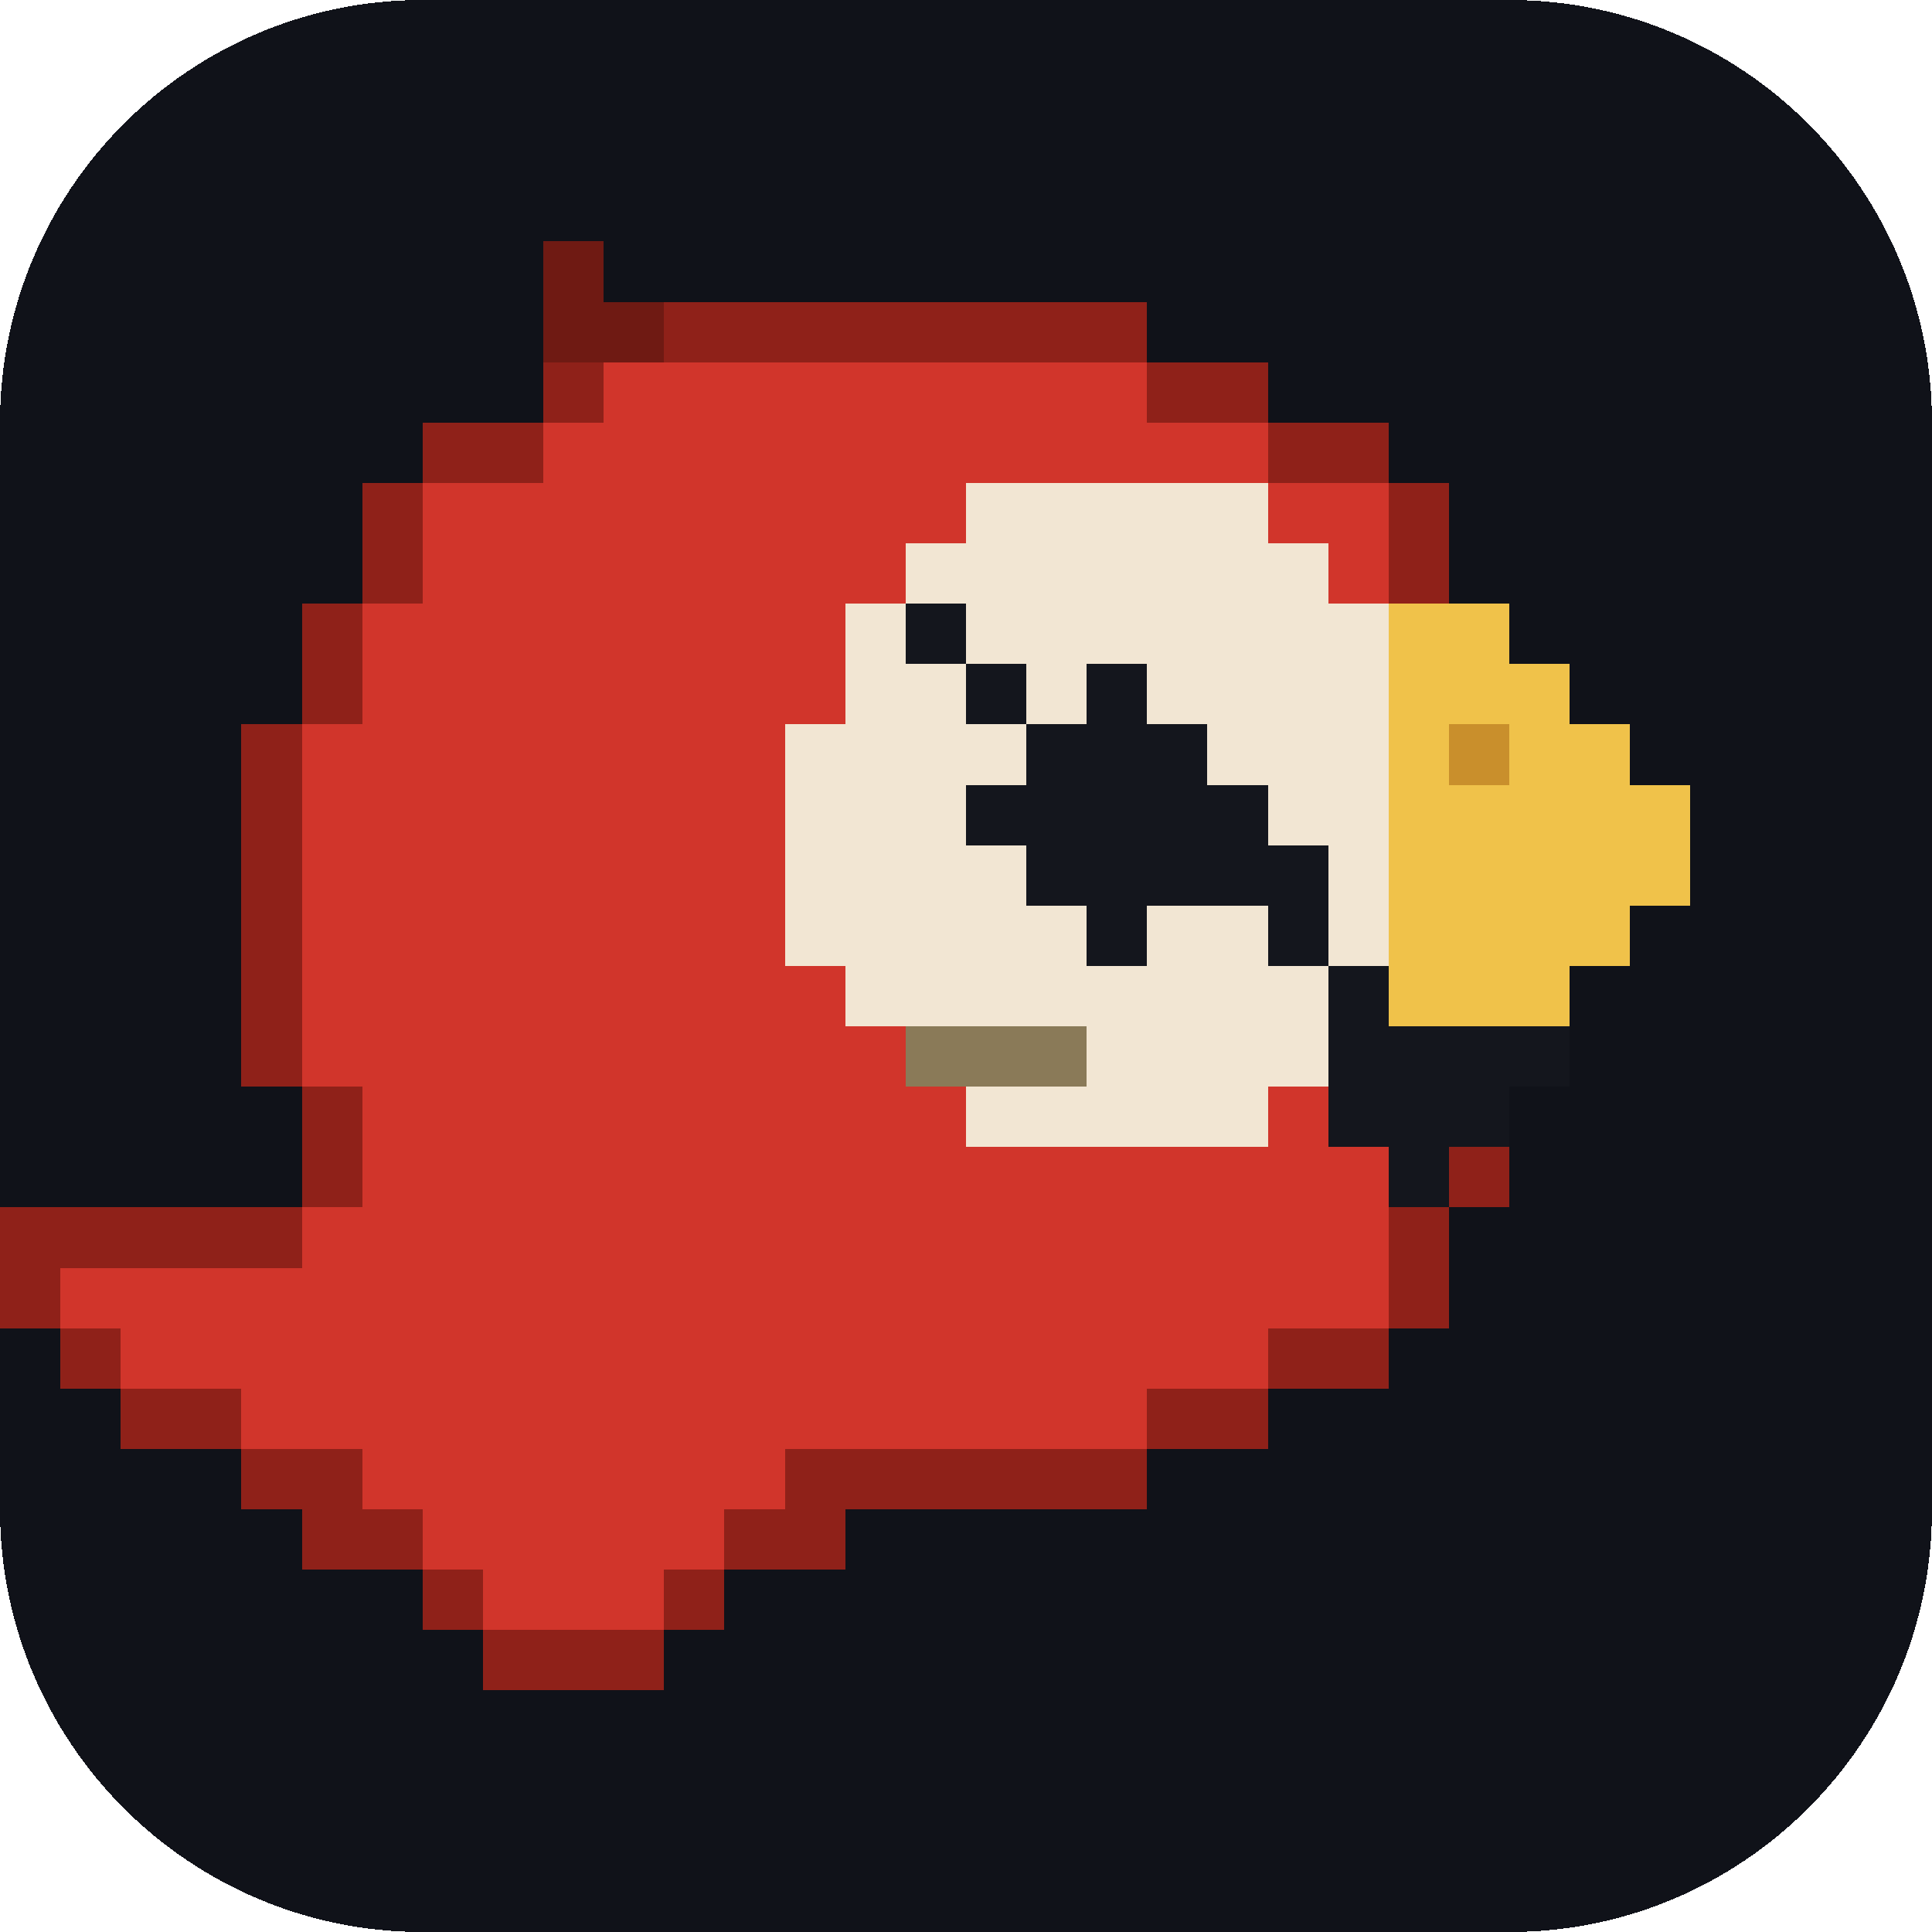
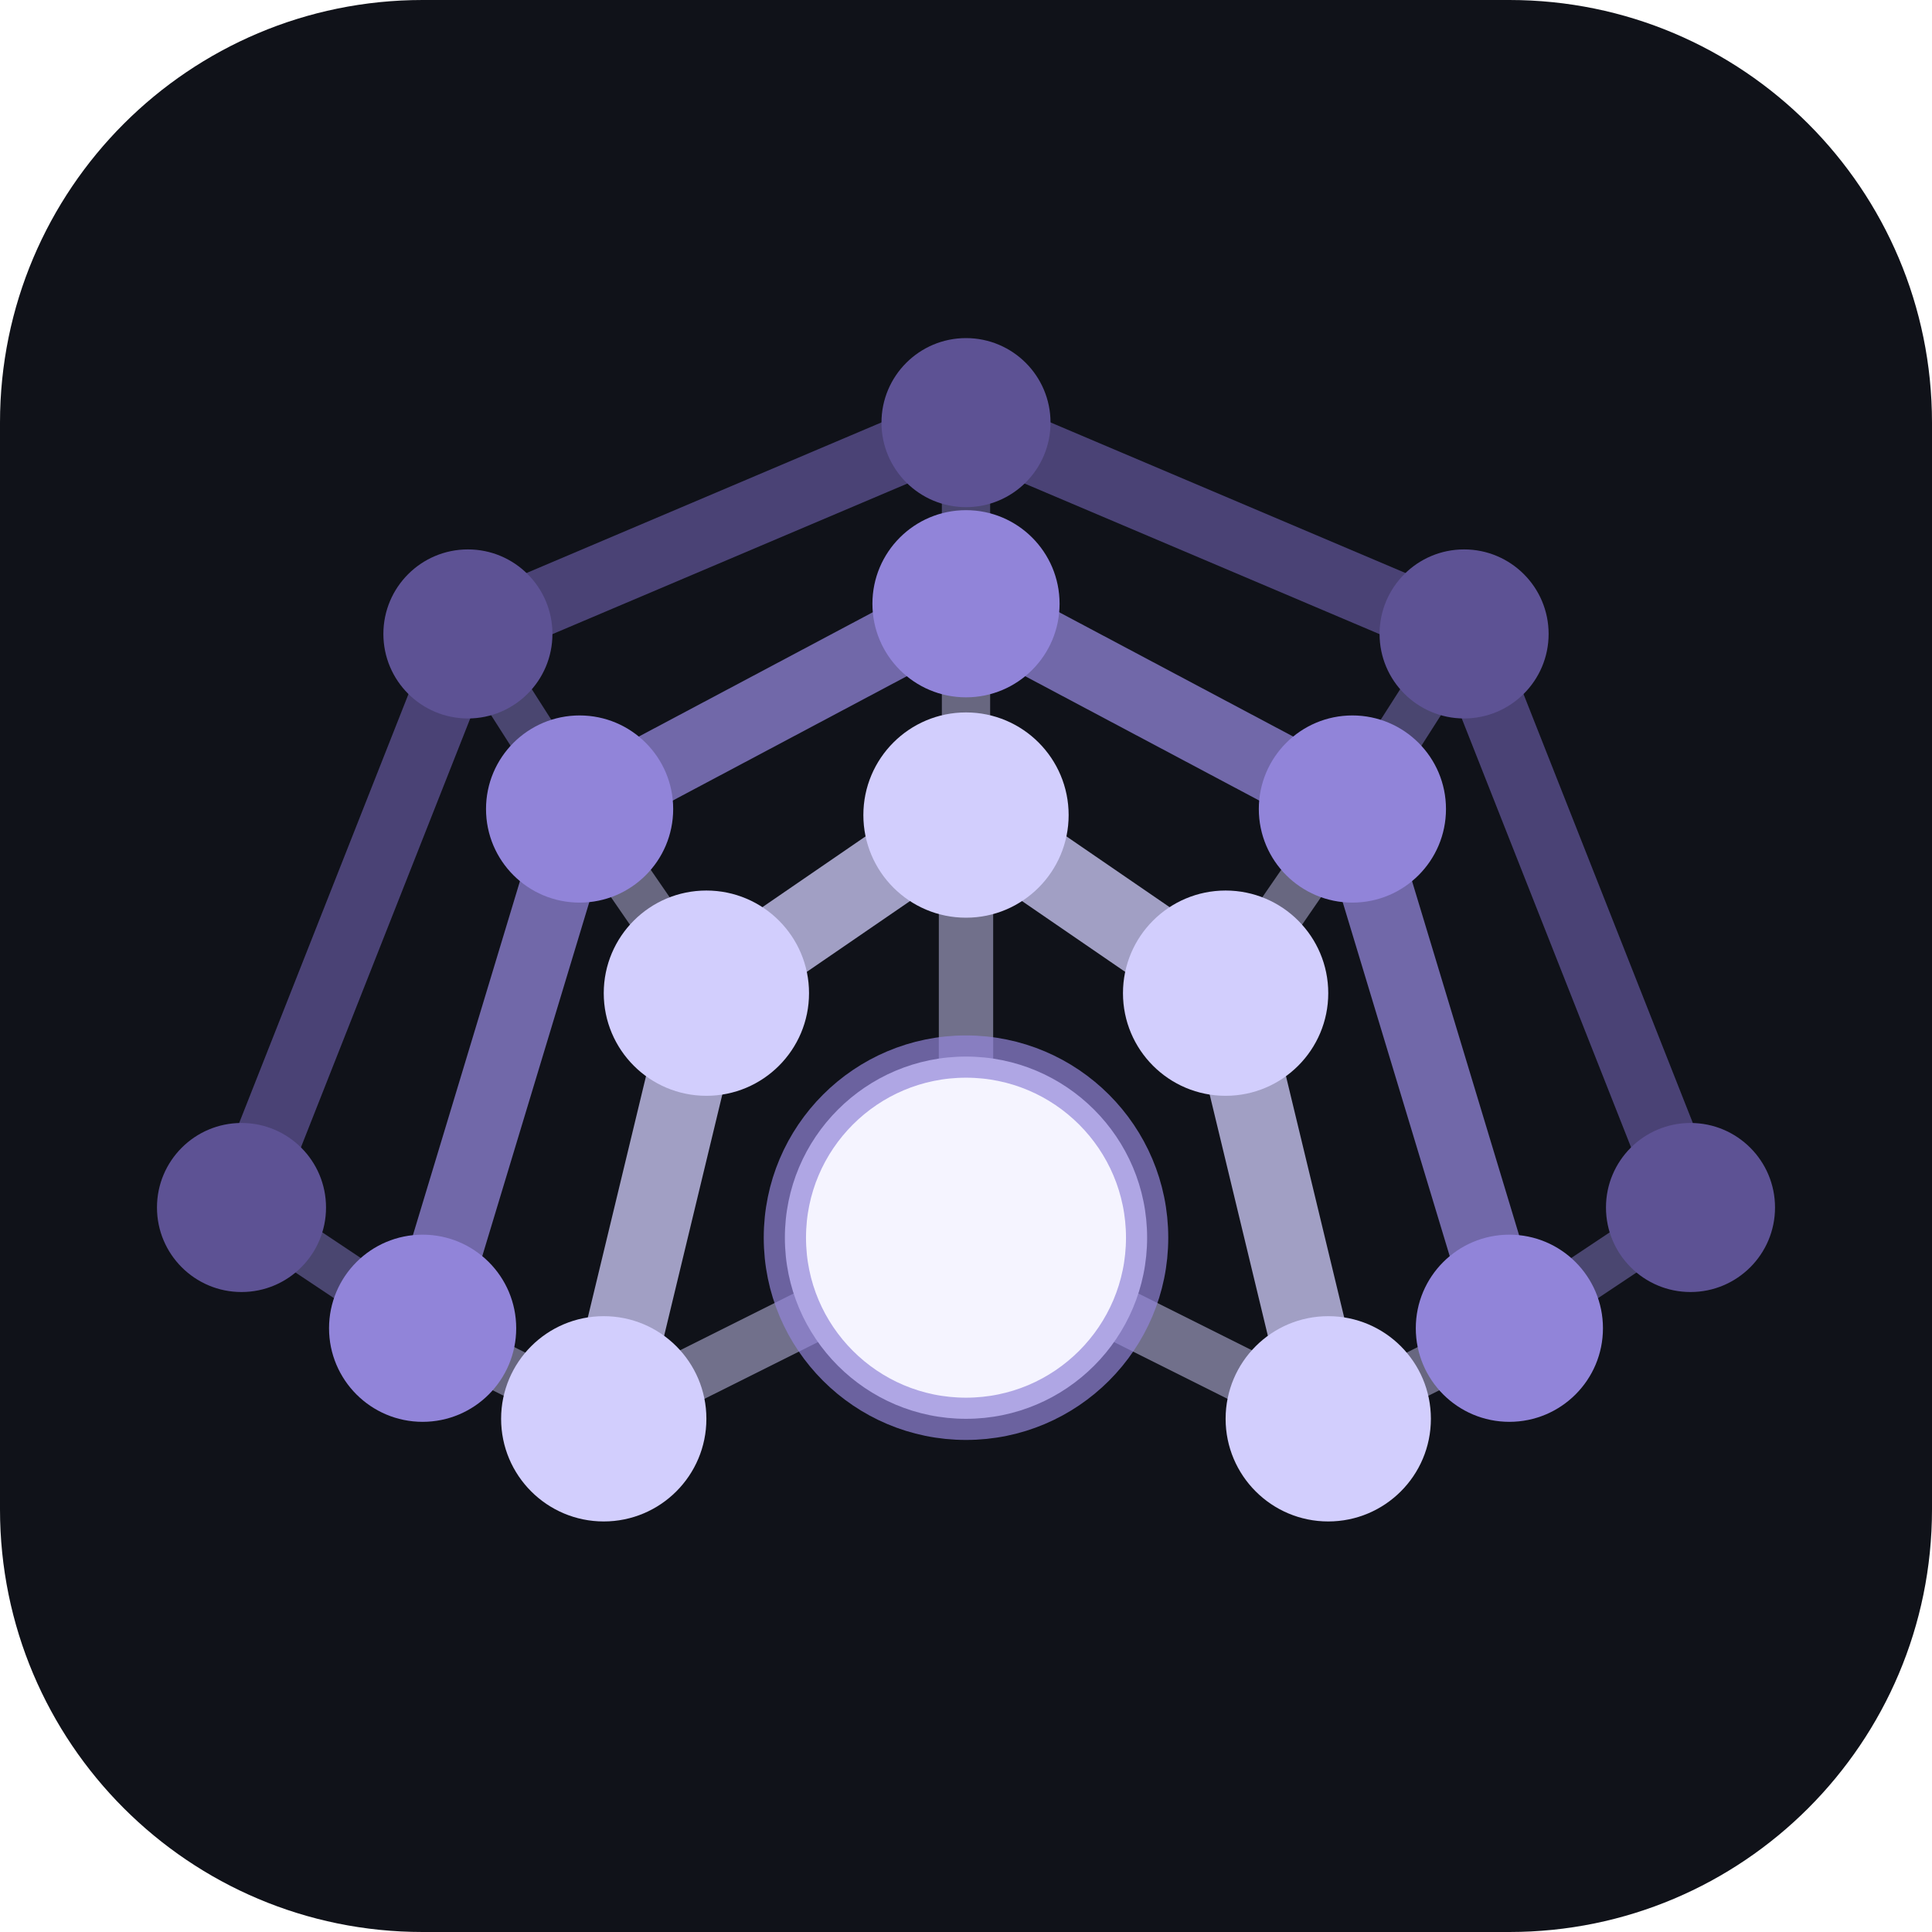
- <svg xmlns="http://www.w3.org/2000/svg" viewBox="0 0 544 544" width="544" height="544" shape-rendering="crispEdges">
-   <rect width="544" height="544" rx="119" fill="#101219" />
-   <rect x="153" y="68" width="17" height="17" fill="#6f1a13" />
-   <rect x="153" y="85" width="17" height="17" fill="#6f1a13" />
-   <rect x="170" y="85" width="17" height="17" fill="#6f1a13" />
-   <rect x="187" y="85" width="17" height="17" fill="#8f2119" />
-   <rect x="204" y="85" width="17" height="17" fill="#8f2119" />
-   <rect x="221" y="85" width="17" height="17" fill="#8f2119" />
-   <rect x="238" y="85" width="17" height="17" fill="#8f2119" />
-   <rect x="255" y="85" width="17" height="17" fill="#8f2119" />
-   <rect x="272" y="85" width="17" height="17" fill="#8f2119" />
-   <rect x="289" y="85" width="17" height="17" fill="#8f2119" />
-   <rect x="306" y="85" width="17" height="17" fill="#8f2119" />
-   <rect x="153" y="102" width="17" height="17" fill="#8f2119" />
-   <rect x="170" y="102" width="17" height="17" fill="#d1352b" />
-   <rect x="187" y="102" width="17" height="17" fill="#d1352b" />
-   <rect x="204" y="102" width="17" height="17" fill="#d1352b" />
-   <rect x="221" y="102" width="17" height="17" fill="#d1352b" />
-   <rect x="238" y="102" width="17" height="17" fill="#d1352b" />
-   <rect x="255" y="102" width="17" height="17" fill="#d1352b" />
-   <rect x="272" y="102" width="17" height="17" fill="#d1352b" />
-   <rect x="289" y="102" width="17" height="17" fill="#d1352b" />
-   <rect x="306" y="102" width="17" height="17" fill="#d1352b" />
-   <rect x="323" y="102" width="17" height="17" fill="#8f2119" />
-   <rect x="340" y="102" width="17" height="17" fill="#8f2119" />
-   <rect x="119" y="119" width="17" height="17" fill="#8f2119" />
-   <rect x="136" y="119" width="17" height="17" fill="#8f2119" />
-   <rect x="153" y="119" width="17" height="17" fill="#d1352b" />
-   <rect x="170" y="119" width="17" height="17" fill="#d1352b" />
-   <rect x="187" y="119" width="17" height="17" fill="#d1352b" />
-   <rect x="204" y="119" width="17" height="17" fill="#d1352b" />
-   <rect x="221" y="119" width="17" height="17" fill="#d1352b" />
-   <rect x="238" y="119" width="17" height="17" fill="#d1352b" />
-   <rect x="255" y="119" width="17" height="17" fill="#d1352b" />
-   <rect x="272" y="119" width="17" height="17" fill="#d1352b" />
-   <rect x="289" y="119" width="17" height="17" fill="#d1352b" />
-   <rect x="306" y="119" width="17" height="17" fill="#d1352b" />
-   <rect x="323" y="119" width="17" height="17" fill="#d1352b" />
-   <rect x="340" y="119" width="17" height="17" fill="#d1352b" />
-   <rect x="357" y="119" width="17" height="17" fill="#8f2119" />
-   <rect x="374" y="119" width="17" height="17" fill="#8f2119" />
-   <rect x="102" y="136" width="17" height="17" fill="#8f2119" />
-   <rect x="119" y="136" width="17" height="17" fill="#d1352b" />
-   <rect x="136" y="136" width="17" height="17" fill="#d1352b" />
-   <rect x="153" y="136" width="17" height="17" fill="#d1352b" />
-   <rect x="170" y="136" width="17" height="17" fill="#d1352b" />
-   <rect x="187" y="136" width="17" height="17" fill="#d1352b" />
-   <rect x="204" y="136" width="17" height="17" fill="#d1352b" />
-   <rect x="221" y="136" width="17" height="17" fill="#d1352b" />
-   <rect x="238" y="136" width="17" height="17" fill="#d1352b" />
-   <rect x="255" y="136" width="17" height="17" fill="#d1352b" />
-   <rect x="272" y="136" width="17" height="17" fill="#f2e6d3" />
-   <rect x="289" y="136" width="17" height="17" fill="#f2e6d3" />
-   <rect x="306" y="136" width="17" height="17" fill="#f2e6d3" />
-   <rect x="323" y="136" width="17" height="17" fill="#f2e6d3" />
-   <rect x="340" y="136" width="17" height="17" fill="#f2e6d3" />
-   <rect x="357" y="136" width="17" height="17" fill="#d1352b" />
-   <rect x="374" y="136" width="17" height="17" fill="#d1352b" />
-   <rect x="391" y="136" width="17" height="17" fill="#8f2119" />
-   <rect x="102" y="153" width="17" height="17" fill="#8f2119" />
-   <rect x="119" y="153" width="17" height="17" fill="#d1352b" />
-   <rect x="136" y="153" width="17" height="17" fill="#d1352b" />
-   <rect x="153" y="153" width="17" height="17" fill="#d1352b" />
-   <rect x="170" y="153" width="17" height="17" fill="#d1352b" />
-   <rect x="187" y="153" width="17" height="17" fill="#d1352b" />
-   <rect x="204" y="153" width="17" height="17" fill="#d1352b" />
-   <rect x="221" y="153" width="17" height="17" fill="#d1352b" />
-   <rect x="238" y="153" width="17" height="17" fill="#d1352b" />
-   <rect x="255" y="153" width="17" height="17" fill="#f2e6d3" />
-   <rect x="272" y="153" width="17" height="17" fill="#f2e6d3" />
-   <rect x="289" y="153" width="17" height="17" fill="#f2e6d3" />
-   <rect x="306" y="153" width="17" height="17" fill="#f2e6d3" />
-   <rect x="323" y="153" width="17" height="17" fill="#f2e6d3" />
-   <rect x="340" y="153" width="17" height="17" fill="#f2e6d3" />
-   <rect x="357" y="153" width="17" height="17" fill="#f2e6d3" />
-   <rect x="374" y="153" width="17" height="17" fill="#d1352b" />
-   <rect x="391" y="153" width="17" height="17" fill="#8f2119" />
-   <rect x="85" y="170" width="17" height="17" fill="#8f2119" />
-   <rect x="102" y="170" width="17" height="17" fill="#d1352b" />
-   <rect x="119" y="170" width="17" height="17" fill="#d1352b" />
-   <rect x="136" y="170" width="17" height="17" fill="#d1352b" />
-   <rect x="153" y="170" width="17" height="17" fill="#d1352b" />
-   <rect x="170" y="170" width="17" height="17" fill="#d1352b" />
-   <rect x="187" y="170" width="17" height="17" fill="#d1352b" />
-   <rect x="204" y="170" width="17" height="17" fill="#d1352b" />
-   <rect x="221" y="170" width="17" height="17" fill="#d1352b" />
-   <rect x="238" y="170" width="17" height="17" fill="#f2e6d3" />
-   <rect x="255" y="170" width="17" height="17" fill="#14161d" />
-   <rect x="272" y="170" width="17" height="17" fill="#f2e6d3" />
-   <rect x="289" y="170" width="17" height="17" fill="#f2e6d3" />
-   <rect x="306" y="170" width="17" height="17" fill="#f2e6d3" />
-   <rect x="323" y="170" width="17" height="17" fill="#f2e6d3" />
-   <rect x="340" y="170" width="17" height="17" fill="#f2e6d3" />
-   <rect x="357" y="170" width="17" height="17" fill="#f2e6d3" />
-   <rect x="374" y="170" width="17" height="17" fill="#f2e6d3" />
-   <rect x="391" y="170" width="17" height="17" fill="#f0c24a" />
-   <rect x="408" y="170" width="17" height="17" fill="#f0c24a" />
-   <rect x="85" y="187" width="17" height="17" fill="#8f2119" />
-   <rect x="102" y="187" width="17" height="17" fill="#d1352b" />
-   <rect x="119" y="187" width="17" height="17" fill="#d1352b" />
-   <rect x="136" y="187" width="17" height="17" fill="#d1352b" />
-   <rect x="153" y="187" width="17" height="17" fill="#d1352b" />
-   <rect x="170" y="187" width="17" height="17" fill="#d1352b" />
-   <rect x="187" y="187" width="17" height="17" fill="#d1352b" />
-   <rect x="204" y="187" width="17" height="17" fill="#d1352b" />
-   <rect x="221" y="187" width="17" height="17" fill="#d1352b" />
-   <rect x="238" y="187" width="17" height="17" fill="#f2e6d3" />
-   <rect x="255" y="187" width="17" height="17" fill="#f2e6d3" />
-   <rect x="272" y="187" width="17" height="17" fill="#14161d" />
-   <rect x="289" y="187" width="17" height="17" fill="#f2e6d3" />
-   <rect x="306" y="187" width="17" height="17" fill="#14161d" />
-   <rect x="323" y="187" width="17" height="17" fill="#f2e6d3" />
-   <rect x="340" y="187" width="17" height="17" fill="#f2e6d3" />
-   <rect x="357" y="187" width="17" height="17" fill="#f2e6d3" />
-   <rect x="374" y="187" width="17" height="17" fill="#f2e6d3" />
-   <rect x="391" y="187" width="17" height="17" fill="#f0c24a" />
-   <rect x="408" y="187" width="17" height="17" fill="#f0c24a" />
-   <rect x="425" y="187" width="17" height="17" fill="#f0c24a" />
-   <rect x="68" y="204" width="17" height="17" fill="#8f2119" />
-   <rect x="85" y="204" width="17" height="17" fill="#d1352b" />
-   <rect x="102" y="204" width="17" height="17" fill="#d1352b" />
-   <rect x="119" y="204" width="17" height="17" fill="#d1352b" />
-   <rect x="136" y="204" width="17" height="17" fill="#d1352b" />
-   <rect x="153" y="204" width="17" height="17" fill="#d1352b" />
-   <rect x="170" y="204" width="17" height="17" fill="#d1352b" />
-   <rect x="187" y="204" width="17" height="17" fill="#d1352b" />
-   <rect x="204" y="204" width="17" height="17" fill="#d1352b" />
-   <rect x="221" y="204" width="17" height="17" fill="#f2e6d3" />
-   <rect x="238" y="204" width="17" height="17" fill="#f2e6d3" />
-   <rect x="255" y="204" width="17" height="17" fill="#f2e6d3" />
-   <rect x="272" y="204" width="17" height="17" fill="#f2e6d3" />
-   <rect x="289" y="204" width="17" height="17" fill="#14161d" />
-   <rect x="306" y="204" width="17" height="17" fill="#14161d" />
-   <rect x="323" y="204" width="17" height="17" fill="#14161d" />
-   <rect x="340" y="204" width="17" height="17" fill="#f2e6d3" />
-   <rect x="357" y="204" width="17" height="17" fill="#f2e6d3" />
-   <rect x="374" y="204" width="17" height="17" fill="#f2e6d3" />
-   <rect x="391" y="204" width="17" height="17" fill="#f0c24a" />
-   <rect x="408" y="204" width="17" height="17" fill="#c98f2c" />
-   <rect x="425" y="204" width="17" height="17" fill="#f0c24a" />
-   <rect x="442" y="204" width="17" height="17" fill="#f0c24a" />
-   <rect x="68" y="221" width="17" height="17" fill="#8f2119" />
-   <rect x="85" y="221" width="17" height="17" fill="#d1352b" />
-   <rect x="102" y="221" width="17" height="17" fill="#d1352b" />
-   <rect x="119" y="221" width="17" height="17" fill="#d1352b" />
-   <rect x="136" y="221" width="17" height="17" fill="#d1352b" />
-   <rect x="153" y="221" width="17" height="17" fill="#d1352b" />
-   <rect x="170" y="221" width="17" height="17" fill="#d1352b" />
-   <rect x="187" y="221" width="17" height="17" fill="#d1352b" />
-   <rect x="204" y="221" width="17" height="17" fill="#d1352b" />
-   <rect x="221" y="221" width="17" height="17" fill="#f2e6d3" />
-   <rect x="238" y="221" width="17" height="17" fill="#f2e6d3" />
-   <rect x="255" y="221" width="17" height="17" fill="#f2e6d3" />
-   <rect x="272" y="221" width="17" height="17" fill="#14161d" />
-   <rect x="289" y="221" width="17" height="17" fill="#14161d" />
-   <rect x="306" y="221" width="17" height="17" fill="#14161d" />
-   <rect x="323" y="221" width="17" height="17" fill="#14161d" />
-   <rect x="340" y="221" width="17" height="17" fill="#14161d" />
-   <rect x="357" y="221" width="17" height="17" fill="#f2e6d3" />
-   <rect x="374" y="221" width="17" height="17" fill="#f2e6d3" />
-   <rect x="391" y="221" width="17" height="17" fill="#f0c24a" />
-   <rect x="408" y="221" width="17" height="17" fill="#f0c24a" />
-   <rect x="425" y="221" width="17" height="17" fill="#f0c24a" />
-   <rect x="442" y="221" width="17" height="17" fill="#f0c24a" />
-   <rect x="459" y="221" width="17" height="17" fill="#f0c24a" />
-   <rect x="68" y="238" width="17" height="17" fill="#8f2119" />
-   <rect x="85" y="238" width="17" height="17" fill="#d1352b" />
-   <rect x="102" y="238" width="17" height="17" fill="#d1352b" />
-   <rect x="119" y="238" width="17" height="17" fill="#d1352b" />
-   <rect x="136" y="238" width="17" height="17" fill="#d1352b" />
-   <rect x="153" y="238" width="17" height="17" fill="#d1352b" />
-   <rect x="170" y="238" width="17" height="17" fill="#d1352b" />
-   <rect x="187" y="238" width="17" height="17" fill="#d1352b" />
-   <rect x="204" y="238" width="17" height="17" fill="#d1352b" />
-   <rect x="221" y="238" width="17" height="17" fill="#f2e6d3" />
-   <rect x="238" y="238" width="17" height="17" fill="#f2e6d3" />
-   <rect x="255" y="238" width="17" height="17" fill="#f2e6d3" />
-   <rect x="272" y="238" width="17" height="17" fill="#f2e6d3" />
-   <rect x="289" y="238" width="17" height="17" fill="#14161d" />
-   <rect x="306" y="238" width="17" height="17" fill="#14161d" />
-   <rect x="323" y="238" width="17" height="17" fill="#14161d" />
-   <rect x="340" y="238" width="17" height="17" fill="#14161d" />
-   <rect x="357" y="238" width="17" height="17" fill="#14161d" />
-   <rect x="374" y="238" width="17" height="17" fill="#f2e6d3" />
-   <rect x="391" y="238" width="17" height="17" fill="#f0c24a" />
-   <rect x="408" y="238" width="17" height="17" fill="#f0c24a" />
-   <rect x="425" y="238" width="17" height="17" fill="#f0c24a" />
-   <rect x="442" y="238" width="17" height="17" fill="#f0c24a" />
-   <rect x="459" y="238" width="17" height="17" fill="#f0c24a" />
-   <rect x="68" y="255" width="17" height="17" fill="#8f2119" />
-   <rect x="85" y="255" width="17" height="17" fill="#d1352b" />
-   <rect x="102" y="255" width="17" height="17" fill="#d1352b" />
-   <rect x="119" y="255" width="17" height="17" fill="#d1352b" />
-   <rect x="136" y="255" width="17" height="17" fill="#d1352b" />
-   <rect x="153" y="255" width="17" height="17" fill="#d1352b" />
-   <rect x="170" y="255" width="17" height="17" fill="#d1352b" />
-   <rect x="187" y="255" width="17" height="17" fill="#d1352b" />
-   <rect x="204" y="255" width="17" height="17" fill="#d1352b" />
-   <rect x="221" y="255" width="17" height="17" fill="#f2e6d3" />
-   <rect x="238" y="255" width="17" height="17" fill="#f2e6d3" />
-   <rect x="255" y="255" width="17" height="17" fill="#f2e6d3" />
-   <rect x="272" y="255" width="17" height="17" fill="#f2e6d3" />
-   <rect x="289" y="255" width="17" height="17" fill="#f2e6d3" />
-   <rect x="306" y="255" width="17" height="17" fill="#14161d" />
-   <rect x="323" y="255" width="17" height="17" fill="#f2e6d3" />
-   <rect x="340" y="255" width="17" height="17" fill="#f2e6d3" />
-   <rect x="357" y="255" width="17" height="17" fill="#14161d" />
-   <rect x="374" y="255" width="17" height="17" fill="#f2e6d3" />
-   <rect x="391" y="255" width="17" height="17" fill="#f0c24a" />
-   <rect x="408" y="255" width="17" height="17" fill="#f0c24a" />
-   <rect x="425" y="255" width="17" height="17" fill="#f0c24a" />
-   <rect x="442" y="255" width="17" height="17" fill="#f0c24a" />
-   <rect x="68" y="272" width="17" height="17" fill="#8f2119" />
-   <rect x="85" y="272" width="17" height="17" fill="#d1352b" />
-   <rect x="102" y="272" width="17" height="17" fill="#d1352b" />
-   <rect x="119" y="272" width="17" height="17" fill="#d1352b" />
-   <rect x="136" y="272" width="17" height="17" fill="#d1352b" />
-   <rect x="153" y="272" width="17" height="17" fill="#d1352b" />
-   <rect x="170" y="272" width="17" height="17" fill="#d1352b" />
-   <rect x="187" y="272" width="17" height="17" fill="#d1352b" />
-   <rect x="204" y="272" width="17" height="17" fill="#d1352b" />
-   <rect x="221" y="272" width="17" height="17" fill="#d1352b" />
-   <rect x="238" y="272" width="17" height="17" fill="#f2e6d3" />
-   <rect x="255" y="272" width="17" height="17" fill="#f2e6d3" />
-   <rect x="272" y="272" width="17" height="17" fill="#f2e6d3" />
-   <rect x="289" y="272" width="17" height="17" fill="#f2e6d3" />
-   <rect x="306" y="272" width="17" height="17" fill="#f2e6d3" />
-   <rect x="323" y="272" width="17" height="17" fill="#f2e6d3" />
-   <rect x="340" y="272" width="17" height="17" fill="#f2e6d3" />
-   <rect x="357" y="272" width="17" height="17" fill="#f2e6d3" />
-   <rect x="374" y="272" width="17" height="17" fill="#14161d" />
-   <rect x="391" y="272" width="17" height="17" fill="#f0c24a" />
-   <rect x="408" y="272" width="17" height="17" fill="#f0c24a" />
-   <rect x="425" y="272" width="17" height="17" fill="#f0c24a" />
-   <rect x="68" y="289" width="17" height="17" fill="#8f2119" />
-   <rect x="85" y="289" width="17" height="17" fill="#d1352b" />
-   <rect x="102" y="289" width="17" height="17" fill="#d1352b" />
-   <rect x="119" y="289" width="17" height="17" fill="#d1352b" />
-   <rect x="136" y="289" width="17" height="17" fill="#d1352b" />
-   <rect x="153" y="289" width="17" height="17" fill="#d1352b" />
-   <rect x="170" y="289" width="17" height="17" fill="#d1352b" />
-   <rect x="187" y="289" width="17" height="17" fill="#d1352b" />
-   <rect x="204" y="289" width="17" height="17" fill="#d1352b" />
-   <rect x="221" y="289" width="17" height="17" fill="#d1352b" />
-   <rect x="238" y="289" width="17" height="17" fill="#d1352b" />
-   <rect x="255" y="289" width="17" height="17" fill="#8a7a58" />
-   <rect x="272" y="289" width="17" height="17" fill="#8a7a58" />
-   <rect x="289" y="289" width="17" height="17" fill="#8a7a58" />
-   <rect x="306" y="289" width="17" height="17" fill="#f2e6d3" />
-   <rect x="323" y="289" width="17" height="17" fill="#f2e6d3" />
-   <rect x="340" y="289" width="17" height="17" fill="#f2e6d3" />
-   <rect x="357" y="289" width="17" height="17" fill="#f2e6d3" />
-   <rect x="374" y="289" width="17" height="17" fill="#14161d" />
-   <rect x="391" y="289" width="17" height="17" fill="#14161d" />
-   <rect x="408" y="289" width="17" height="17" fill="#14161d" />
-   <rect x="425" y="289" width="17" height="17" fill="#14161d" />
-   <rect x="85" y="306" width="17" height="17" fill="#8f2119" />
-   <rect x="102" y="306" width="17" height="17" fill="#d1352b" />
-   <rect x="119" y="306" width="17" height="17" fill="#d1352b" />
-   <rect x="136" y="306" width="17" height="17" fill="#d1352b" />
-   <rect x="153" y="306" width="17" height="17" fill="#d1352b" />
-   <rect x="170" y="306" width="17" height="17" fill="#d1352b" />
-   <rect x="187" y="306" width="17" height="17" fill="#d1352b" />
-   <rect x="204" y="306" width="17" height="17" fill="#d1352b" />
-   <rect x="221" y="306" width="17" height="17" fill="#d1352b" />
-   <rect x="238" y="306" width="17" height="17" fill="#d1352b" />
-   <rect x="255" y="306" width="17" height="17" fill="#d1352b" />
-   <rect x="272" y="306" width="17" height="17" fill="#f2e6d3" />
-   <rect x="289" y="306" width="17" height="17" fill="#f2e6d3" />
-   <rect x="306" y="306" width="17" height="17" fill="#f2e6d3" />
-   <rect x="323" y="306" width="17" height="17" fill="#f2e6d3" />
-   <rect x="340" y="306" width="17" height="17" fill="#f2e6d3" />
-   <rect x="357" y="306" width="17" height="17" fill="#d1352b" />
-   <rect x="374" y="306" width="17" height="17" fill="#14161d" />
-   <rect x="391" y="306" width="17" height="17" fill="#14161d" />
-   <rect x="408" y="306" width="17" height="17" fill="#14161d" />
-   <rect x="85" y="323" width="17" height="17" fill="#8f2119" />
-   <rect x="102" y="323" width="17" height="17" fill="#d1352b" />
-   <rect x="119" y="323" width="17" height="17" fill="#d1352b" />
-   <rect x="136" y="323" width="17" height="17" fill="#d1352b" />
-   <rect x="153" y="323" width="17" height="17" fill="#d1352b" />
-   <rect x="170" y="323" width="17" height="17" fill="#d1352b" />
-   <rect x="187" y="323" width="17" height="17" fill="#d1352b" />
-   <rect x="204" y="323" width="17" height="17" fill="#d1352b" />
-   <rect x="221" y="323" width="17" height="17" fill="#d1352b" />
-   <rect x="238" y="323" width="17" height="17" fill="#d1352b" />
-   <rect x="255" y="323" width="17" height="17" fill="#d1352b" />
-   <rect x="272" y="323" width="17" height="17" fill="#d1352b" />
-   <rect x="289" y="323" width="17" height="17" fill="#d1352b" />
-   <rect x="306" y="323" width="17" height="17" fill="#d1352b" />
-   <rect x="323" y="323" width="17" height="17" fill="#d1352b" />
-   <rect x="340" y="323" width="17" height="17" fill="#d1352b" />
-   <rect x="357" y="323" width="17" height="17" fill="#d1352b" />
-   <rect x="374" y="323" width="17" height="17" fill="#d1352b" />
-   <rect x="391" y="323" width="17" height="17" fill="#14161d" />
-   <rect x="408" y="323" width="17" height="17" fill="#8f2119" />
-   <rect x="0" y="340" width="17" height="17" fill="#8f2119" />
-   <rect x="17" y="340" width="17" height="17" fill="#8f2119" />
-   <rect x="34" y="340" width="17" height="17" fill="#8f2119" />
-   <rect x="51" y="340" width="17" height="17" fill="#8f2119" />
-   <rect x="68" y="340" width="17" height="17" fill="#8f2119" />
-   <rect x="85" y="340" width="17" height="17" fill="#d1352b" />
-   <rect x="102" y="340" width="17" height="17" fill="#d1352b" />
-   <rect x="119" y="340" width="17" height="17" fill="#d1352b" />
-   <rect x="136" y="340" width="17" height="17" fill="#d1352b" />
-   <rect x="153" y="340" width="17" height="17" fill="#d1352b" />
-   <rect x="170" y="340" width="17" height="17" fill="#d1352b" />
-   <rect x="187" y="340" width="17" height="17" fill="#d1352b" />
-   <rect x="204" y="340" width="17" height="17" fill="#d1352b" />
-   <rect x="221" y="340" width="17" height="17" fill="#d1352b" />
-   <rect x="238" y="340" width="17" height="17" fill="#d1352b" />
-   <rect x="255" y="340" width="17" height="17" fill="#d1352b" />
-   <rect x="272" y="340" width="17" height="17" fill="#d1352b" />
-   <rect x="289" y="340" width="17" height="17" fill="#d1352b" />
-   <rect x="306" y="340" width="17" height="17" fill="#d1352b" />
-   <rect x="323" y="340" width="17" height="17" fill="#d1352b" />
-   <rect x="340" y="340" width="17" height="17" fill="#d1352b" />
-   <rect x="357" y="340" width="17" height="17" fill="#d1352b" />
-   <rect x="374" y="340" width="17" height="17" fill="#d1352b" />
-   <rect x="391" y="340" width="17" height="17" fill="#8f2119" />
-   <rect x="0" y="357" width="17" height="17" fill="#8f2119" />
-   <rect x="17" y="357" width="17" height="17" fill="#d1352b" />
-   <rect x="34" y="357" width="17" height="17" fill="#d1352b" />
-   <rect x="51" y="357" width="17" height="17" fill="#d1352b" />
-   <rect x="68" y="357" width="17" height="17" fill="#d1352b" />
-   <rect x="85" y="357" width="17" height="17" fill="#d1352b" />
-   <rect x="102" y="357" width="17" height="17" fill="#d1352b" />
-   <rect x="119" y="357" width="17" height="17" fill="#d1352b" />
-   <rect x="136" y="357" width="17" height="17" fill="#d1352b" />
-   <rect x="153" y="357" width="17" height="17" fill="#d1352b" />
-   <rect x="170" y="357" width="17" height="17" fill="#d1352b" />
-   <rect x="187" y="357" width="17" height="17" fill="#d1352b" />
-   <rect x="204" y="357" width="17" height="17" fill="#d1352b" />
-   <rect x="221" y="357" width="17" height="17" fill="#d1352b" />
-   <rect x="238" y="357" width="17" height="17" fill="#d1352b" />
-   <rect x="255" y="357" width="17" height="17" fill="#d1352b" />
-   <rect x="272" y="357" width="17" height="17" fill="#d1352b" />
-   <rect x="289" y="357" width="17" height="17" fill="#d1352b" />
-   <rect x="306" y="357" width="17" height="17" fill="#d1352b" />
-   <rect x="323" y="357" width="17" height="17" fill="#d1352b" />
-   <rect x="340" y="357" width="17" height="17" fill="#d1352b" />
-   <rect x="357" y="357" width="17" height="17" fill="#d1352b" />
-   <rect x="374" y="357" width="17" height="17" fill="#d1352b" />
-   <rect x="391" y="357" width="17" height="17" fill="#8f2119" />
-   <rect x="17" y="374" width="17" height="17" fill="#8f2119" />
-   <rect x="34" y="374" width="17" height="17" fill="#d1352b" />
-   <rect x="51" y="374" width="17" height="17" fill="#d1352b" />
-   <rect x="68" y="374" width="17" height="17" fill="#d1352b" />
-   <rect x="85" y="374" width="17" height="17" fill="#d1352b" />
-   <rect x="102" y="374" width="17" height="17" fill="#d1352b" />
-   <rect x="119" y="374" width="17" height="17" fill="#d1352b" />
-   <rect x="136" y="374" width="17" height="17" fill="#d1352b" />
-   <rect x="153" y="374" width="17" height="17" fill="#d1352b" />
-   <rect x="170" y="374" width="17" height="17" fill="#d1352b" />
-   <rect x="187" y="374" width="17" height="17" fill="#d1352b" />
-   <rect x="204" y="374" width="17" height="17" fill="#d1352b" />
-   <rect x="221" y="374" width="17" height="17" fill="#d1352b" />
-   <rect x="238" y="374" width="17" height="17" fill="#d1352b" />
-   <rect x="255" y="374" width="17" height="17" fill="#d1352b" />
-   <rect x="272" y="374" width="17" height="17" fill="#d1352b" />
-   <rect x="289" y="374" width="17" height="17" fill="#d1352b" />
-   <rect x="306" y="374" width="17" height="17" fill="#d1352b" />
-   <rect x="323" y="374" width="17" height="17" fill="#d1352b" />
-   <rect x="340" y="374" width="17" height="17" fill="#d1352b" />
-   <rect x="357" y="374" width="17" height="17" fill="#8f2119" />
-   <rect x="374" y="374" width="17" height="17" fill="#8f2119" />
-   <rect x="34" y="391" width="17" height="17" fill="#8f2119" />
-   <rect x="51" y="391" width="17" height="17" fill="#8f2119" />
-   <rect x="68" y="391" width="17" height="17" fill="#d1352b" />
-   <rect x="85" y="391" width="17" height="17" fill="#d1352b" />
-   <rect x="102" y="391" width="17" height="17" fill="#d1352b" />
-   <rect x="119" y="391" width="17" height="17" fill="#d1352b" />
-   <rect x="136" y="391" width="17" height="17" fill="#d1352b" />
-   <rect x="153" y="391" width="17" height="17" fill="#d1352b" />
-   <rect x="170" y="391" width="17" height="17" fill="#d1352b" />
-   <rect x="187" y="391" width="17" height="17" fill="#d1352b" />
-   <rect x="204" y="391" width="17" height="17" fill="#d1352b" />
-   <rect x="221" y="391" width="17" height="17" fill="#d1352b" />
-   <rect x="238" y="391" width="17" height="17" fill="#d1352b" />
-   <rect x="255" y="391" width="17" height="17" fill="#d1352b" />
-   <rect x="272" y="391" width="17" height="17" fill="#d1352b" />
-   <rect x="289" y="391" width="17" height="17" fill="#d1352b" />
-   <rect x="306" y="391" width="17" height="17" fill="#d1352b" />
-   <rect x="323" y="391" width="17" height="17" fill="#8f2119" />
-   <rect x="340" y="391" width="17" height="17" fill="#8f2119" />
-   <rect x="68" y="408" width="17" height="17" fill="#8f2119" />
-   <rect x="85" y="408" width="17" height="17" fill="#8f2119" />
-   <rect x="102" y="408" width="17" height="17" fill="#d1352b" />
-   <rect x="119" y="408" width="17" height="17" fill="#d1352b" />
-   <rect x="136" y="408" width="17" height="17" fill="#d1352b" />
-   <rect x="153" y="408" width="17" height="17" fill="#d1352b" />
-   <rect x="170" y="408" width="17" height="17" fill="#d1352b" />
-   <rect x="187" y="408" width="17" height="17" fill="#d1352b" />
-   <rect x="204" y="408" width="17" height="17" fill="#d1352b" />
-   <rect x="221" y="408" width="17" height="17" fill="#8f2119" />
-   <rect x="238" y="408" width="17" height="17" fill="#8f2119" />
-   <rect x="255" y="408" width="17" height="17" fill="#8f2119" />
-   <rect x="272" y="408" width="17" height="17" fill="#8f2119" />
-   <rect x="289" y="408" width="17" height="17" fill="#8f2119" />
-   <rect x="306" y="408" width="17" height="17" fill="#8f2119" />
-   <rect x="85" y="425" width="17" height="17" fill="#8f2119" />
-   <rect x="102" y="425" width="17" height="17" fill="#8f2119" />
-   <rect x="119" y="425" width="17" height="17" fill="#d1352b" />
-   <rect x="136" y="425" width="17" height="17" fill="#d1352b" />
-   <rect x="153" y="425" width="17" height="17" fill="#d1352b" />
-   <rect x="170" y="425" width="17" height="17" fill="#d1352b" />
-   <rect x="187" y="425" width="17" height="17" fill="#d1352b" />
-   <rect x="204" y="425" width="17" height="17" fill="#8f2119" />
-   <rect x="221" y="425" width="17" height="17" fill="#8f2119" />
-   <rect x="119" y="442" width="17" height="17" fill="#8f2119" />
-   <rect x="136" y="442" width="17" height="17" fill="#d1352b" />
-   <rect x="153" y="442" width="17" height="17" fill="#d1352b" />
-   <rect x="170" y="442" width="17" height="17" fill="#d1352b" />
-   <rect x="187" y="442" width="17" height="17" fill="#8f2119" />
-   <rect x="136" y="459" width="17" height="17" fill="#8f2119" />
-   <rect x="153" y="459" width="17" height="17" fill="#8f2119" />
-   <rect x="170" y="459" width="17" height="17" fill="#8f2119" />
+ <svg xmlns="http://www.w3.org/2000/svg" viewBox="0 0 64 64" width="64" height="64">
+   <rect width="64" height="64" rx="14" fill="#101219" />
+   <line x1="8.0" y1="40.0" x2="15.5" y2="21.0" stroke="#5d5294" stroke-width="2.2" stroke-linecap="round" opacity="0.75" />
+   <line x1="15.5" y1="21.0" x2="32.0" y2="14.0" stroke="#5d5294" stroke-width="2.2" stroke-linecap="round" opacity="0.75" />
+   <line x1="32.0" y1="14.0" x2="48.5" y2="21.0" stroke="#5d5294" stroke-width="2.2" stroke-linecap="round" opacity="0.75" />
+   <line x1="48.5" y1="21.0" x2="56.0" y2="40.0" stroke="#5d5294" stroke-width="2.2" stroke-linecap="round" opacity="0.75" />
+   <line x1="14.0" y1="44.0" x2="19.2" y2="26.8" stroke="#9184d9" stroke-width="2.4" stroke-linecap="round" opacity="0.75" />
+   <line x1="19.2" y1="26.8" x2="32.0" y2="20.0" stroke="#9184d9" stroke-width="2.4" stroke-linecap="round" opacity="0.75" />
+   <line x1="32.0" y1="20.0" x2="44.8" y2="26.8" stroke="#9184d9" stroke-width="2.4" stroke-linecap="round" opacity="0.75" />
+   <line x1="44.8" y1="26.8" x2="50.0" y2="44.0" stroke="#9184d9" stroke-width="2.4" stroke-linecap="round" opacity="0.75" />
+   <line x1="20.0" y1="47.0" x2="23.4" y2="32.9" stroke="#d2cefd" stroke-width="2.6" stroke-linecap="round" opacity="0.75" />
+   <line x1="23.4" y1="32.9" x2="32.0" y2="27.0" stroke="#d2cefd" stroke-width="2.6" stroke-linecap="round" opacity="0.75" />
+   <line x1="32.0" y1="27.0" x2="40.6" y2="32.9" stroke="#d2cefd" stroke-width="2.6" stroke-linecap="round" opacity="0.75" />
+   <line x1="40.6" y1="32.9" x2="44.0" y2="47.0" stroke="#d2cefd" stroke-width="2.6" stroke-linecap="round" opacity="0.75" />
+   <line x1="8.0" y1="40.0" x2="14.0" y2="44.0" stroke="#9184d9" stroke-width="1.6" stroke-linecap="round" opacity="0.45" />
+   <line x1="15.5" y1="21.0" x2="19.2" y2="26.8" stroke="#9184d9" stroke-width="1.6" stroke-linecap="round" opacity="0.45" />
+   <line x1="32.0" y1="14.0" x2="32.0" y2="20.0" stroke="#9184d9" stroke-width="1.6" stroke-linecap="round" opacity="0.45" />
+   <line x1="48.5" y1="21.0" x2="44.8" y2="26.8" stroke="#9184d9" stroke-width="1.6" stroke-linecap="round" opacity="0.45" />
+   <line x1="56.0" y1="40.0" x2="50.0" y2="44.0" stroke="#9184d9" stroke-width="1.6" stroke-linecap="round" opacity="0.45" />
+   <line x1="14.0" y1="44.0" x2="20.0" y2="47.0" stroke="#d2cefd" stroke-width="1.6" stroke-linecap="round" opacity="0.45" />
+   <line x1="19.2" y1="26.8" x2="23.4" y2="32.9" stroke="#d2cefd" stroke-width="1.6" stroke-linecap="round" opacity="0.45" />
+   <line x1="32.0" y1="20.0" x2="32.0" y2="27.0" stroke="#d2cefd" stroke-width="1.6" stroke-linecap="round" opacity="0.45" />
+   <line x1="44.8" y1="26.8" x2="40.6" y2="32.9" stroke="#d2cefd" stroke-width="1.6" stroke-linecap="round" opacity="0.45" />
+   <line x1="50.0" y1="44.0" x2="44.0" y2="47.0" stroke="#d2cefd" stroke-width="1.6" stroke-linecap="round" opacity="0.45" />
+   <line x1="20.0" y1="47.0" x2="32" y2="41" stroke="#d2cefd" stroke-width="1.8" stroke-linecap="round" opacity="0.5" />
+   <line x1="32.0" y1="27.0" x2="32" y2="41" stroke="#d2cefd" stroke-width="1.8" stroke-linecap="round" opacity="0.5" />
+   <line x1="44.0" y1="47.0" x2="32" y2="41" stroke="#d2cefd" stroke-width="1.8" stroke-linecap="round" opacity="0.5" />
+   <circle cx="8.0" cy="40.0" r="2.8" fill="#5d5294" />
+   <circle cx="15.5" cy="21.0" r="2.8" fill="#5d5294" />
+   <circle cx="32.0" cy="14.0" r="2.8" fill="#5d5294" />
+   <circle cx="48.5" cy="21.0" r="2.8" fill="#5d5294" />
+   <circle cx="56.0" cy="40.0" r="2.8" fill="#5d5294" />
+   <circle cx="14.0" cy="44.0" r="3.1" fill="#9184d9" />
+   <circle cx="19.2" cy="26.8" r="3.1" fill="#9184d9" />
+   <circle cx="32.0" cy="20.0" r="3.1" fill="#9184d9" />
+   <circle cx="44.8" cy="26.8" r="3.1" fill="#9184d9" />
+   <circle cx="50.0" cy="44.0" r="3.1" fill="#9184d9" />
+   <circle cx="20.0" cy="47.0" r="3.4" fill="#d2cefd" />
+   <circle cx="23.4" cy="32.9" r="3.4" fill="#d2cefd" />
+   <circle cx="32.0" cy="27.0" r="3.4" fill="#d2cefd" />
+   <circle cx="40.6" cy="32.9" r="3.4" fill="#d2cefd" />
+   <circle cx="44.0" cy="47.0" r="3.4" fill="#d2cefd" />
+   <circle cx="32" cy="41" r="6" fill="#f5f4ff" />
+   <circle cx="32" cy="41" r="6" fill="none" stroke="#9184d9" stroke-width="1.4" opacity="0.7" />
</svg>
